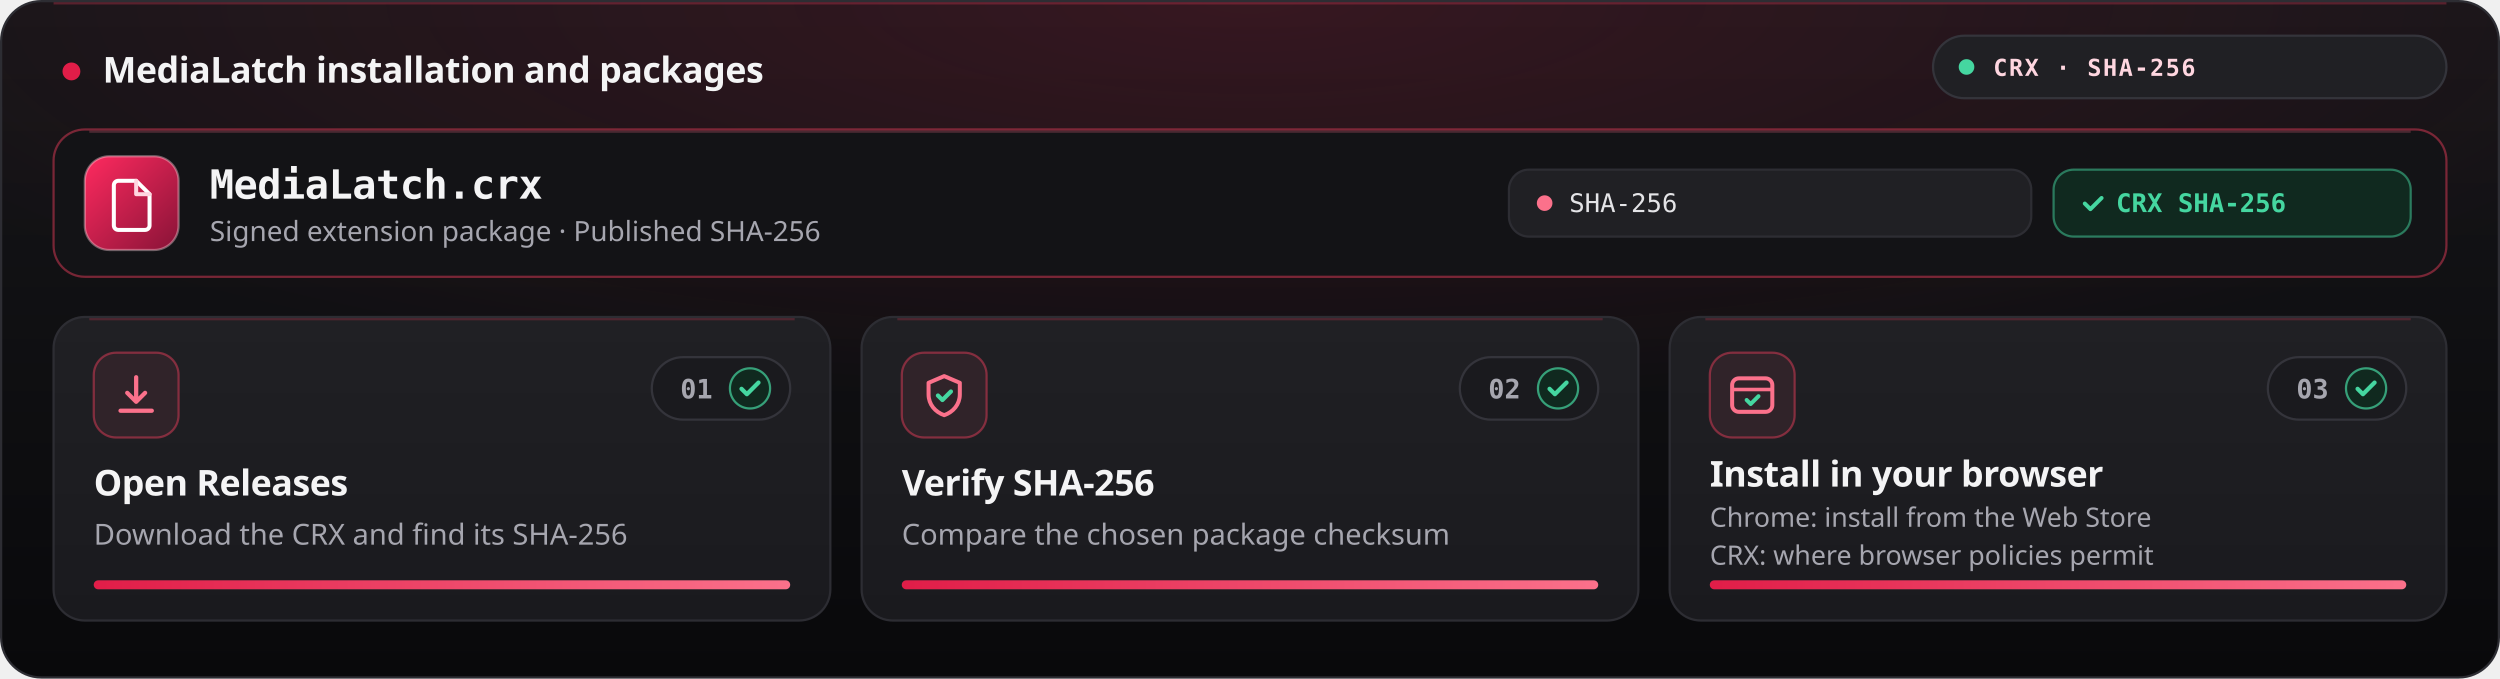
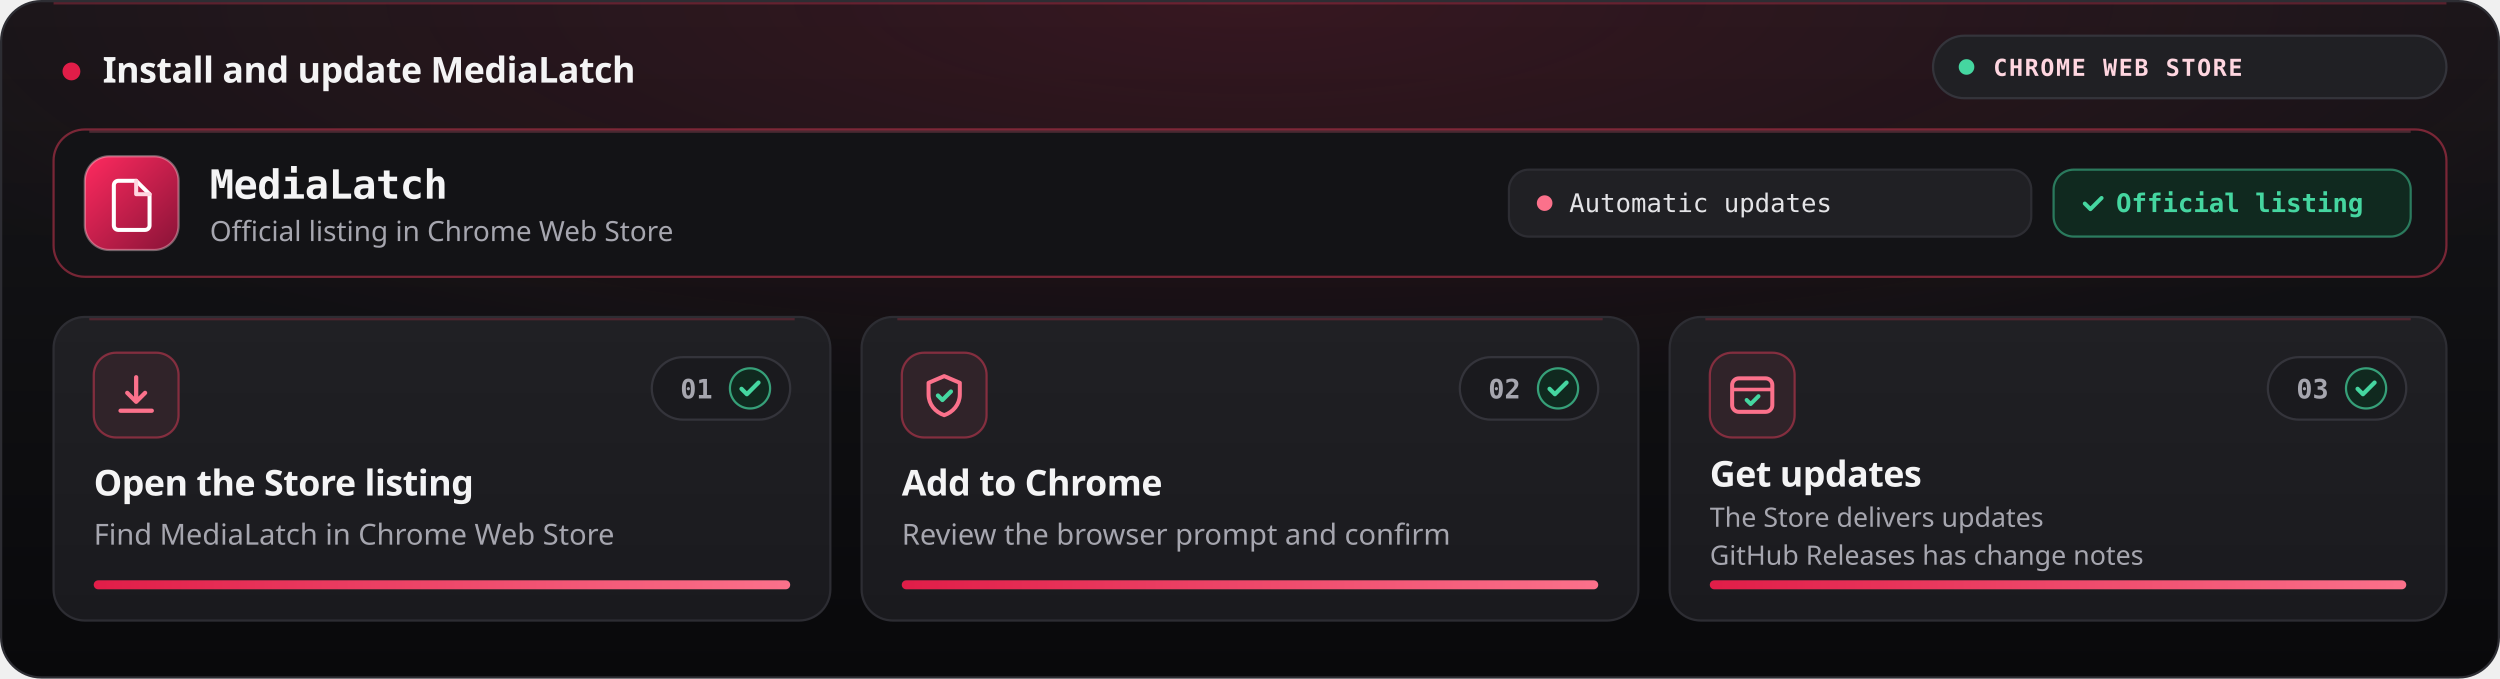
- <svg xmlns="http://www.w3.org/2000/svg" width="1120" height="304" viewBox="0 0 1120 304" role="img" aria-label="MediaLatch installation: signed CRX and 3 verification steps">
+ <svg xmlns="http://www.w3.org/2000/svg" width="1120" height="304" viewBox="0 0 1120 304" role="img" aria-label="Install and update MediaLatch from Chrome Web Store">
  <defs>
    <linearGradient id="instBg" x1="0" y1="0" x2="0" y2="1">
      <stop offset="0%" stop-color="#161619" />
      <stop offset="100%" stop-color="#09090b" />
    </linearGradient>
    <linearGradient id="instCard" x1="0" y1="0" x2="0" y2="1">
      <stop offset="0%" stop-color="#202024" />
      <stop offset="100%" stop-color="#1a1a1e" />
    </linearGradient>
    <linearGradient id="instProgress" x1="0" y1="0" x2="1" y2="0">
      <stop offset="0%" stop-color="#e11d48" />
      <stop offset="100%" stop-color="#fb718b" />
    </linearGradient>
    <linearGradient id="pkgBadgeGrad" x1="0" y1="0" x2="1" y2="1">
      <stop offset="0%" stop-color="#ff2a5f" />
      <stop offset="100%" stop-color="#881337" />
    </linearGradient>
    <radialGradient id="instGlow" cx="50%" cy="0%" r="60%">
      <stop offset="0%" stop-color="#e11d48" stop-opacity="0.16" />
      <stop offset="100%" stop-color="#e11d48" stop-opacity="0" />
    </radialGradient>
    <style>
.root{font-family:"Segoe UI Variable Text","Segoe UI",system-ui,sans-serif}
.mono{font-family:ui-monospace,"Cascadia Mono",Consolas,monospace}
@keyframes stepFocus1{0%{opacity:0}3.75%{opacity:0}5.438%{opacity:1}12.188%{opacity:1}15%{opacity:0}100%{opacity:0}}
@keyframes stepBar1{0%{transform:scaleX(.02);opacity:.35}3.75%{transform:scaleX(.02);opacity:.35}13.75%{transform:scaleX(1);opacity:1}87.5%{transform:scaleX(1);opacity:1}90%{transform:scaleX(1);opacity:0}90.012%{transform:scaleX(.02);opacity:0}95%{transform:scaleX(.02);opacity:.35}100%{transform:scaleX(.02);opacity:.35}}
@keyframes stepCheck1{0%{opacity:0}13.75%{opacity:0}16%{opacity:1}87.5%{opacity:1}90%{opacity:0}100%{opacity:0}}
@keyframes stepFocus2{0%{opacity:0}18.75%{opacity:0}20.438%{opacity:1}27.187%{opacity:1}30%{opacity:0}100%{opacity:0}}
@keyframes stepBar2{0%{transform:scaleX(.02);opacity:.35}18.75%{transform:scaleX(.02);opacity:.35}28.75%{transform:scaleX(1);opacity:1}87.5%{transform:scaleX(1);opacity:1}90%{transform:scaleX(1);opacity:0}90.012%{transform:scaleX(.02);opacity:0}95%{transform:scaleX(.02);opacity:.35}100%{transform:scaleX(.02);opacity:.35}}
@keyframes stepCheck2{0%{opacity:0}28.75%{opacity:0}31%{opacity:1}87.5%{opacity:1}90%{opacity:0}100%{opacity:0}}
@keyframes stepFocus3{0%{opacity:0}33.75%{opacity:0}35.438%{opacity:1}42.188%{opacity:1}45%{opacity:0}100%{opacity:0}}
@keyframes stepBar3{0%{transform:scaleX(.02);opacity:.35}33.75%{transform:scaleX(.02);opacity:.35}43.75%{transform:scaleX(1);opacity:1}87.5%{transform:scaleX(1);opacity:1}90%{transform:scaleX(1);opacity:0}90.012%{transform:scaleX(.02);opacity:0}95%{transform:scaleX(.02);opacity:.35}100%{transform:scaleX(.02);opacity:.35}}
@keyframes stepCheck3{0%{opacity:0}43.75%{opacity:0}46%{opacity:1}87.5%{opacity:1}90%{opacity:0}100%{opacity:0}}
.step-focus{opacity:0;animation:stepFocus1 8s cubic-bezier(.23,1,.32,1) infinite both}
.step-bar{transform-box:fill-box;transform-origin:left center;animation:stepBar1 8s cubic-bezier(.77,0,.175,1) infinite both}
.step-check{animation:stepCheck1 8s cubic-bezier(.23,1,.32,1) infinite both}
@media(prefers-reduced-motion:reduce){.step-focus,.step-bar,.step-check{animation:none}}
</style>
  </defs>
  <g class="root" data-panel="surface">
    <rect x="0.5" y="0.5" width="1119" height="303" rx="18" fill="url(#instBg)" stroke="#2d2d33" stroke-width="1" />
    <rect x="1" y="1" width="1118" height="302" rx="17.5" fill="url(#instGlow)" />
    <line x1="24" y1="1.5" x2="1096" y2="1.5" stroke="#f43f5e" stroke-opacity="0.28" stroke-width="1" />
    <g transform="translate(24 18)">
      <circle cx="8" cy="14" r="4" fill="#e11d48" />
-       <text x="22" y="19" fill="#f4f4f5" font-size="16" font-weight="600" letter-spacing="-0.2">MediaLatch installation and packages</text>
+       <text x="22" y="19" fill="#f4f4f5" font-size="16" font-weight="600" letter-spacing="-0.2">Install and update MediaLatch</text>
    </g>
    <g transform="translate(866 16)" data-panel="surface">
      <rect width="230" height="28" rx="14" fill="#202024" stroke="#34343b" stroke-width="1" />
      <circle cx="15" cy="14" r="3.5" fill="#45d6a0" />
-       <text x="27" y="18" fill="#ffd6e0" font-size="10.5" font-weight="600" letter-spacing="0.7" class="mono">CRX · SHA-256</text>
+       <text x="27" y="18" fill="#ffd6e0" font-size="10.5" font-weight="600" letter-spacing="0.7" class="mono">CHROME WEB STORE</text>
    </g>
    <g transform="translate(24 58)" data-panel="surface">
      <rect width="1072" height="66" rx="14" fill="#131316" stroke="#f43f5e" stroke-opacity="0.45" stroke-width="1" class="pkg-card" />
      <line x1="16" y1="1" x2="1056" y2="1" stroke="#fb718b" stroke-opacity="0.24" stroke-width="1" />
      <g transform="translate(14 12)">
        <rect width="42" height="42" rx="11" fill="url(#pkgBadgeGrad)" stroke="#ffd6e0" stroke-opacity="0.4" stroke-width="1" />
        <path d="M15 11h8l6 6v14a2 2 0 0 1-2 2H15a2 2 0 0 1-2-2V13a2 2 0 0 1 2-2Z" fill="none" stroke="#ffffff" stroke-width="1.8" stroke-linejoin="round" />
        <path d="M23 11v6h6" fill="none" stroke="#ffd6e0" stroke-width="1.8" stroke-linecap="round" stroke-linejoin="round" />
      </g>
-       <text x="70" y="31" fill="#f4f4f5" font-size="18" font-weight="700" letter-spacing="-0.2" class="mono">MediaLatch.crx</text>
-       <text x="70" y="50" fill="#a6a6af" font-size="12.5">Signed extension package · Published SHA-256</text>
+       <text x="70" y="31" fill="#f4f4f5" font-size="18" font-weight="700" letter-spacing="-0.2" class="mono">MediaLatch</text>
+       <text x="70" y="50" fill="#a6a6af" font-size="12.5">Official listing in Chrome Web Store</text>
      <g transform="translate(652 18)" data-panel="surface">
        <rect width="234" height="30" rx="9" fill="#202024" stroke="#2d2d33" stroke-width="1" />
        <path d="M14 15h12M20 9v12" stroke="#fb718b" stroke-width="1.6" stroke-linecap="round" opacity="0" />
        <circle cx="16" cy="15" r="3.5" fill="#fb718b" />
-         <text x="27" y="19" fill="#e4e4e7" font-size="11.5" font-weight="500" class="mono">SHA-256</text>
+         <text x="27" y="19" fill="#e4e4e7" font-size="11.5" font-weight="500" class="mono">Automatic updates</text>
      </g>
      <g transform="translate(896 18)" data-panel="surface">
        <rect width="160" height="30" rx="9" fill="#10291f" stroke="#45d6a0" stroke-opacity="0.5" stroke-width="1" />
        <path d="m14 15.2 2.5 2.5 5-5" fill="none" stroke="#45d6a0" stroke-width="1.8" stroke-linecap="round" stroke-linejoin="round" />
-         <text x="28" y="19" fill="#45d6a0" font-size="11.5" font-weight="600" class="mono">CRX SHA-256</text>
+         <text x="28" y="19" fill="#45d6a0" font-size="11.5" font-weight="600" class="mono">Official listing</text>
      </g>
    </g>
    <g transform="translate(24 142)" data-card="install" data-panel="surface">
      <rect width="348" height="136" rx="14" fill="url(#instCard)" stroke="#2d2d33" stroke-width="1" />
      <rect width="348" height="136" rx="14" fill="none" stroke="#f43f5e" stroke-width="1.3" class="step-focus" style="animation-name:stepFocus1" />
      <line x1="16" y1="1" x2="332" y2="1" stroke="#f43f5e" stroke-opacity="0.22" stroke-width="1" />
      <g transform="translate(18 16)">
        <rect width="38" height="38" rx="10" fill="#302329" stroke="#f43f5e" stroke-opacity="0.45" stroke-width="1" />
        <g transform="translate(7 7)">
          <path d="M12 4v11m0 0-4-4m4 4 4-4M5 19h14" fill="none" stroke="#fb718b" stroke-width="1.9" stroke-linecap="round" stroke-linejoin="round" />
        </g>
      </g>
      <g transform="translate(268 18)" data-panel="surface">
        <rect width="62" height="28" rx="14" fill="#1a1a1e" stroke="#34343b" stroke-width="1" />
        <text x="20" y="18.5" text-anchor="middle" fill="#a6a6af" font-size="12" font-weight="700" class="mono">01</text>
        <g class="step-check" style="animation-name:stepCheck1" transform="translate(34 4)">
          <circle cx="10" cy="10" r="9" fill="#10291f" stroke="#45d6a0" stroke-opacity="0.7" stroke-width="1" />
          <path d="m6.2 10.2 2.4 2.4 5.2-5.2" fill="none" stroke="#45d6a0" stroke-width="1.9" stroke-linecap="round" stroke-linejoin="round" />
        </g>
      </g>
-       <text x="18" y="80" fill="#f4f4f5" font-size="16" font-weight="600" letter-spacing="-0.2">Open Releases</text>
-       <text x="18" y="102" fill="#a6a6af" font-size="13">Download the CRX and find its SHA-256</text>
+       <text x="18" y="80" fill="#f4f4f5" font-size="16" font-weight="600" letter-spacing="-0.2">Open the Store listing</text>
+       <text x="18" y="102" fill="#a6a6af" font-size="13">Find MediaLatch in Chrome Web Store</text>
      <rect x="18" y="118" width="312" height="4" rx="2" fill="#29292e" />
      <rect x="18" y="118" width="312" height="4" rx="2" fill="url(#instProgress)" class="step-bar" style="animation-name:stepBar1" />
    </g>
    <g transform="translate(386 142)" data-card="install" data-panel="surface">
      <rect width="348" height="136" rx="14" fill="url(#instCard)" stroke="#2d2d33" stroke-width="1" />
      <rect width="348" height="136" rx="14" fill="none" stroke="#f43f5e" stroke-width="1.3" class="step-focus" style="animation-name:stepFocus2" />
      <line x1="16" y1="1" x2="332" y2="1" stroke="#f43f5e" stroke-opacity="0.22" stroke-width="1" />
      <g transform="translate(18 16)">
        <rect width="38" height="38" rx="10" fill="#302329" stroke="#f43f5e" stroke-opacity="0.45" stroke-width="1" />
        <g transform="translate(7 7)">
          <path d="M12 3.5 19 6.5v5.2c0 4.5-3 7.9-7 9.3-4-1.4-7-4.8-7-9.3V6.5l7-3Z" fill="none" stroke="#fb718b" stroke-width="1.8" stroke-linejoin="round" />
          <path d="m9.2 12.2 2 2 3.8-3.8" fill="none" stroke="#45d6a0" stroke-width="1.9" stroke-linecap="round" stroke-linejoin="round" />
        </g>
      </g>
      <g transform="translate(268 18)" data-panel="surface">
        <rect width="62" height="28" rx="14" fill="#1a1a1e" stroke="#34343b" stroke-width="1" />
        <text x="20" y="18.5" text-anchor="middle" fill="#a6a6af" font-size="12" font-weight="700" class="mono">02</text>
        <g class="step-check" style="animation-name:stepCheck2" transform="translate(34 4)">
          <circle cx="10" cy="10" r="9" fill="#10291f" stroke="#45d6a0" stroke-opacity="0.7" stroke-width="1" />
          <path d="m6.2 10.2 2.4 2.4 5.2-5.2" fill="none" stroke="#45d6a0" stroke-width="1.9" stroke-linecap="round" stroke-linejoin="round" />
        </g>
      </g>
-       <text x="18" y="80" fill="#f4f4f5" font-size="16" font-weight="600" letter-spacing="-0.2">Verify SHA-256</text>
-       <text x="18" y="102" fill="#a6a6af" font-size="13">Compare the chosen package checksum</text>
+       <text x="18" y="80" fill="#f4f4f5" font-size="16" font-weight="600" letter-spacing="-0.2">Add to Chrome</text>
+       <text x="18" y="102" fill="#a6a6af" font-size="13">Review the browser prompt and confirm</text>
      <rect x="18" y="118" width="312" height="4" rx="2" fill="#29292e" />
      <rect x="18" y="118" width="312" height="4" rx="2" fill="url(#instProgress)" class="step-bar" style="animation-name:stepBar2" />
    </g>
    <g transform="translate(748 142)" data-card="install" data-panel="surface">
      <rect width="348" height="136" rx="14" fill="url(#instCard)" stroke="#2d2d33" stroke-width="1" />
      <rect width="348" height="136" rx="14" fill="none" stroke="#f43f5e" stroke-width="1.3" class="step-focus" style="animation-name:stepFocus3" />
      <line x1="16" y1="1" x2="332" y2="1" stroke="#f43f5e" stroke-opacity="0.22" stroke-width="1" />
      <g transform="translate(18 16)">
        <rect width="38" height="38" rx="10" fill="#302329" stroke="#f43f5e" stroke-opacity="0.45" stroke-width="1" />
        <g transform="translate(7 7)">
          <rect x="3" y="4.5" width="18" height="15" rx="3" fill="none" stroke="#fb718b" stroke-width="1.8" />
          <path d="M3 9.5h18" fill="none" stroke="#fb718b" stroke-width="1.6" />
          <path d="m9.5 14.2 1.8 1.8 3.5-3.5" fill="none" stroke="#45d6a0" stroke-width="1.8" stroke-linecap="round" stroke-linejoin="round" />
        </g>
      </g>
      <g transform="translate(268 18)" data-panel="surface">
        <rect width="62" height="28" rx="14" fill="#1a1a1e" stroke="#34343b" stroke-width="1" />
        <text x="20" y="18.5" text-anchor="middle" fill="#a6a6af" font-size="12" font-weight="700" class="mono">03</text>
        <g class="step-check" style="animation-name:stepCheck3" transform="translate(34 4)">
          <circle cx="10" cy="10" r="9" fill="#10291f" stroke="#45d6a0" stroke-opacity="0.7" stroke-width="1" />
          <path d="m6.2 10.2 2.4 2.4 5.2-5.2" fill="none" stroke="#45d6a0" stroke-width="1.9" stroke-linecap="round" stroke-linejoin="round" />
        </g>
      </g>
-       <text x="18" y="76" fill="#f4f4f5" font-size="16" font-weight="600" letter-spacing="-0.2">Install in your browser</text>
-       <text x="18" y="94" fill="#a6a6af" font-size="12">Chrome: install from the Web Store</text>
-       <text x="18" y="111" fill="#a6a6af" font-size="12">CRX: where browser policies permit</text>
+       <text x="18" y="76" fill="#f4f4f5" font-size="16" font-weight="600" letter-spacing="-0.2">Get updates</text>
+       <text x="18" y="94" fill="#a6a6af" font-size="12">The Store delivers updates</text>
+       <text x="18" y="111" fill="#a6a6af" font-size="12">GitHub Releases has change notes</text>
      <rect x="18" y="118" width="312" height="4" rx="2" fill="#29292e" />
      <rect x="18" y="118" width="312" height="4" rx="2" fill="url(#instProgress)" class="step-bar" style="animation-name:stepBar3" />
    </g>
  </g>
</svg>
